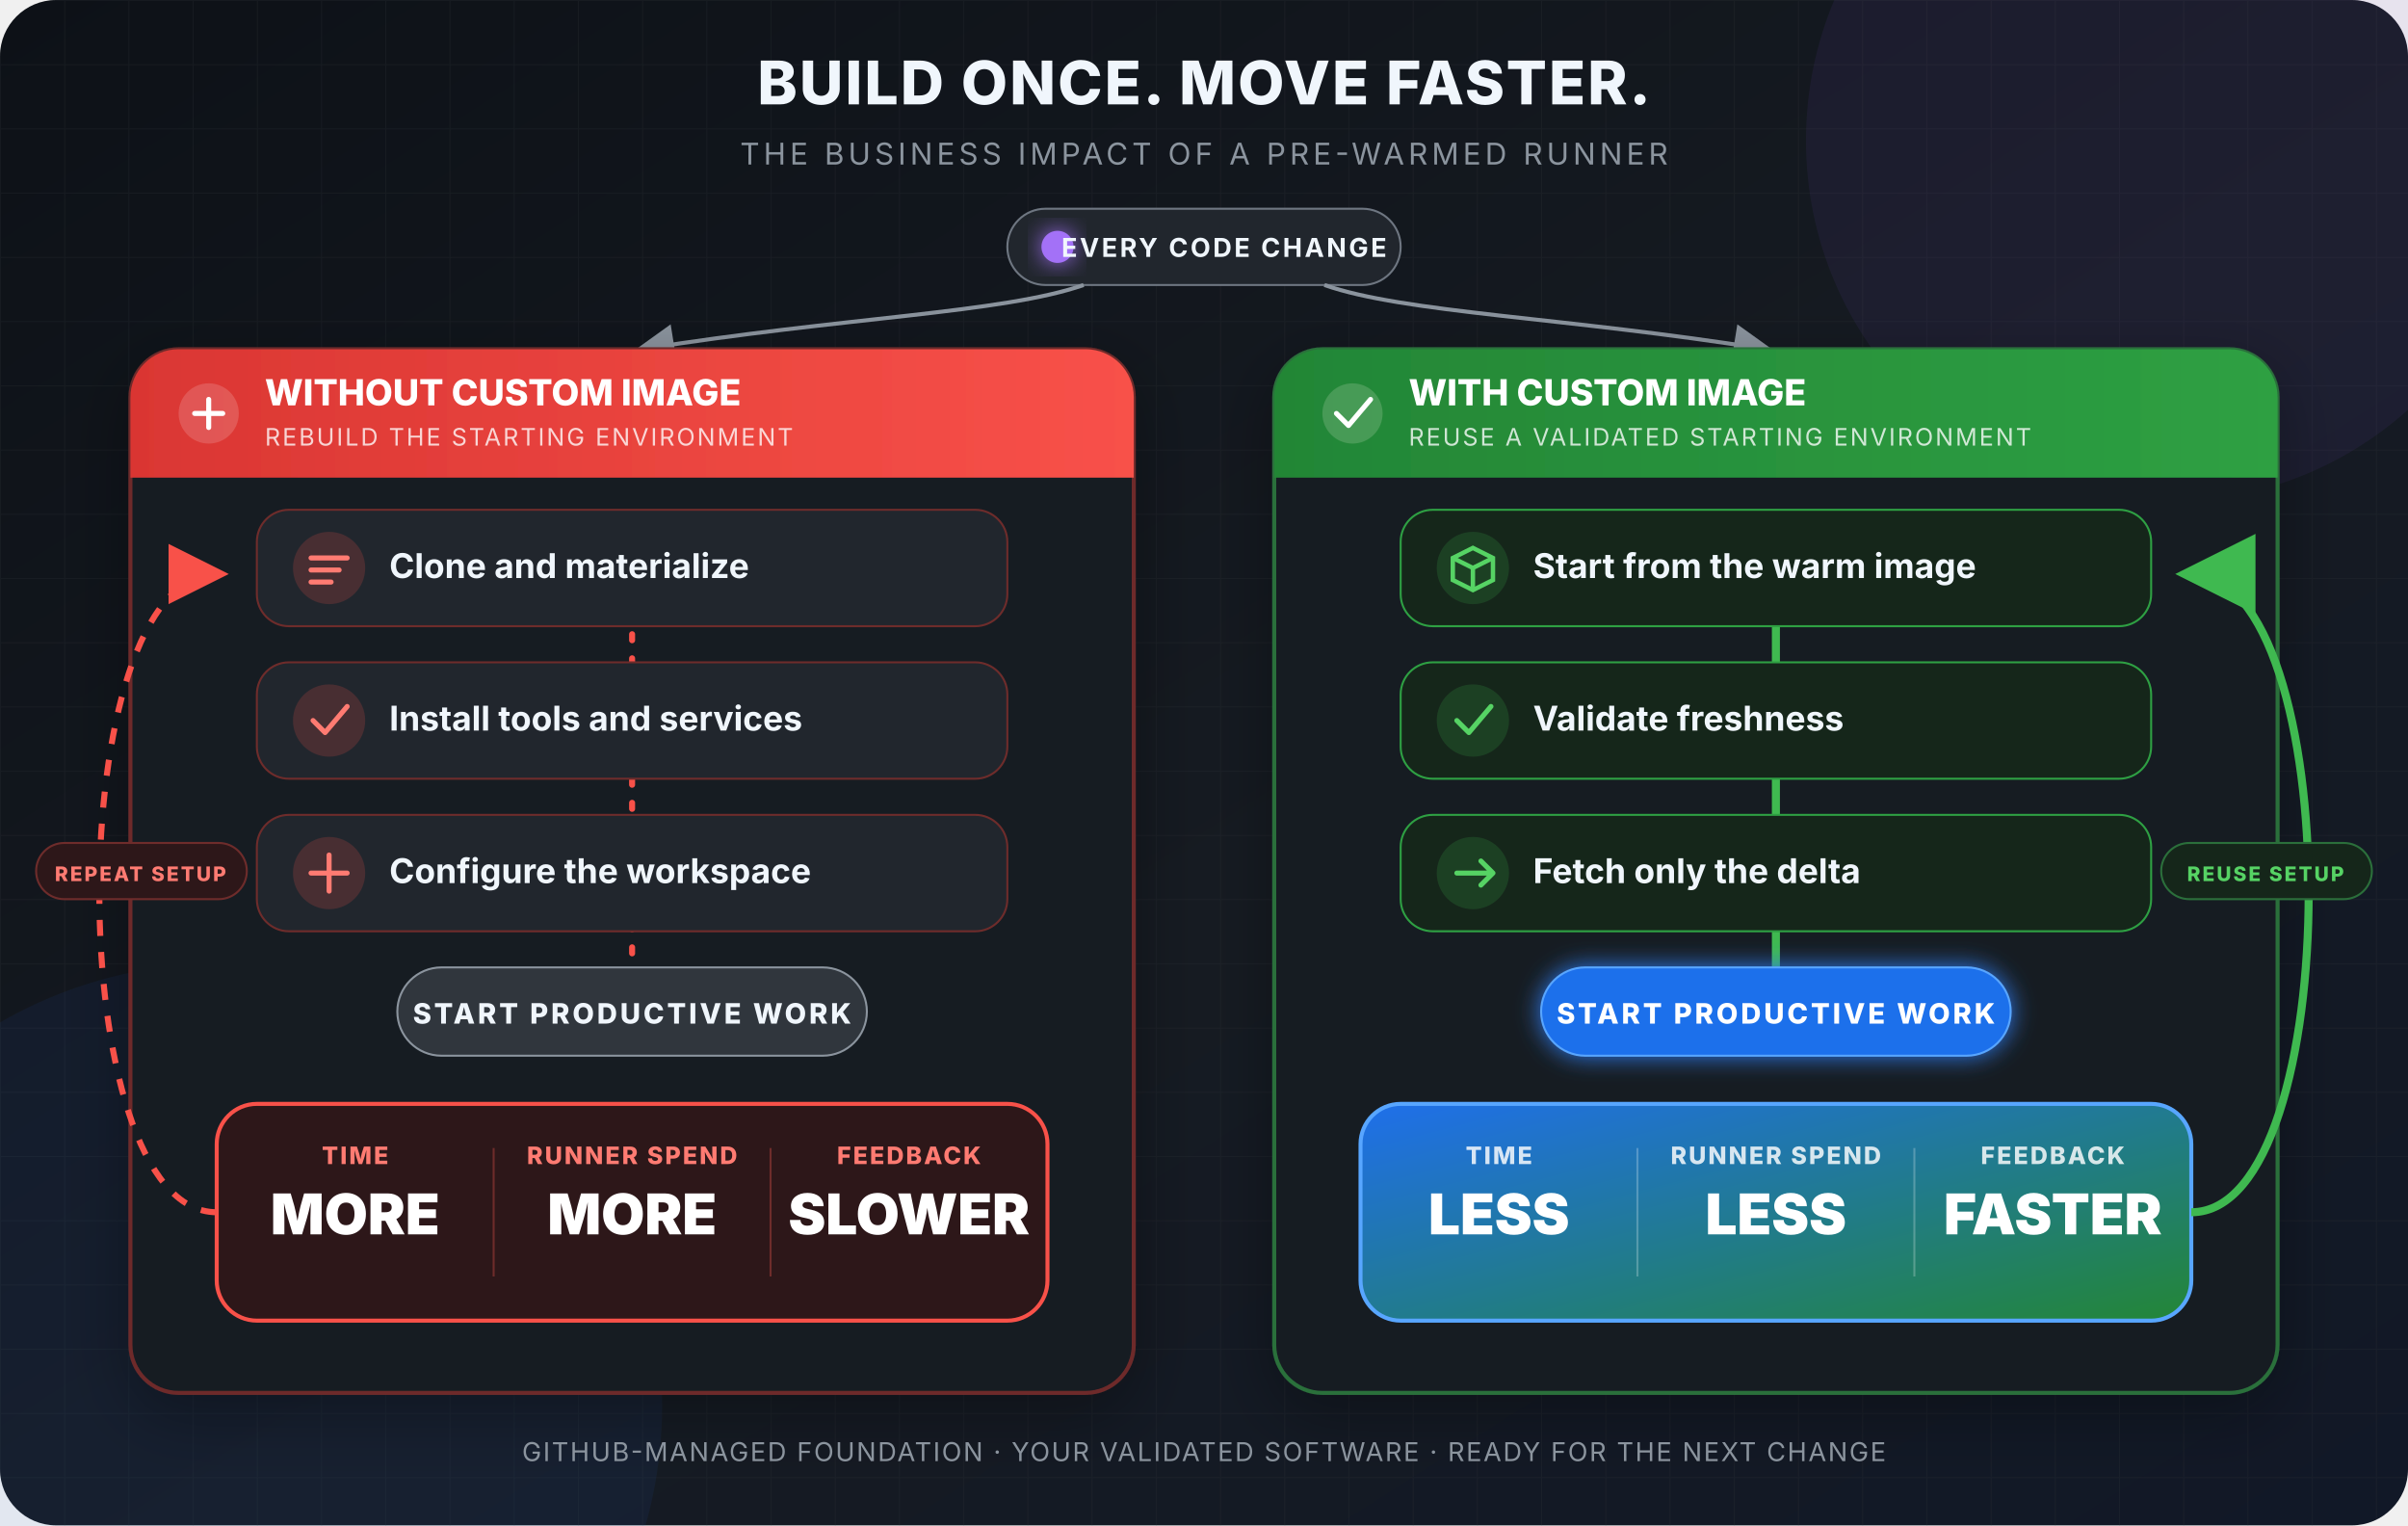
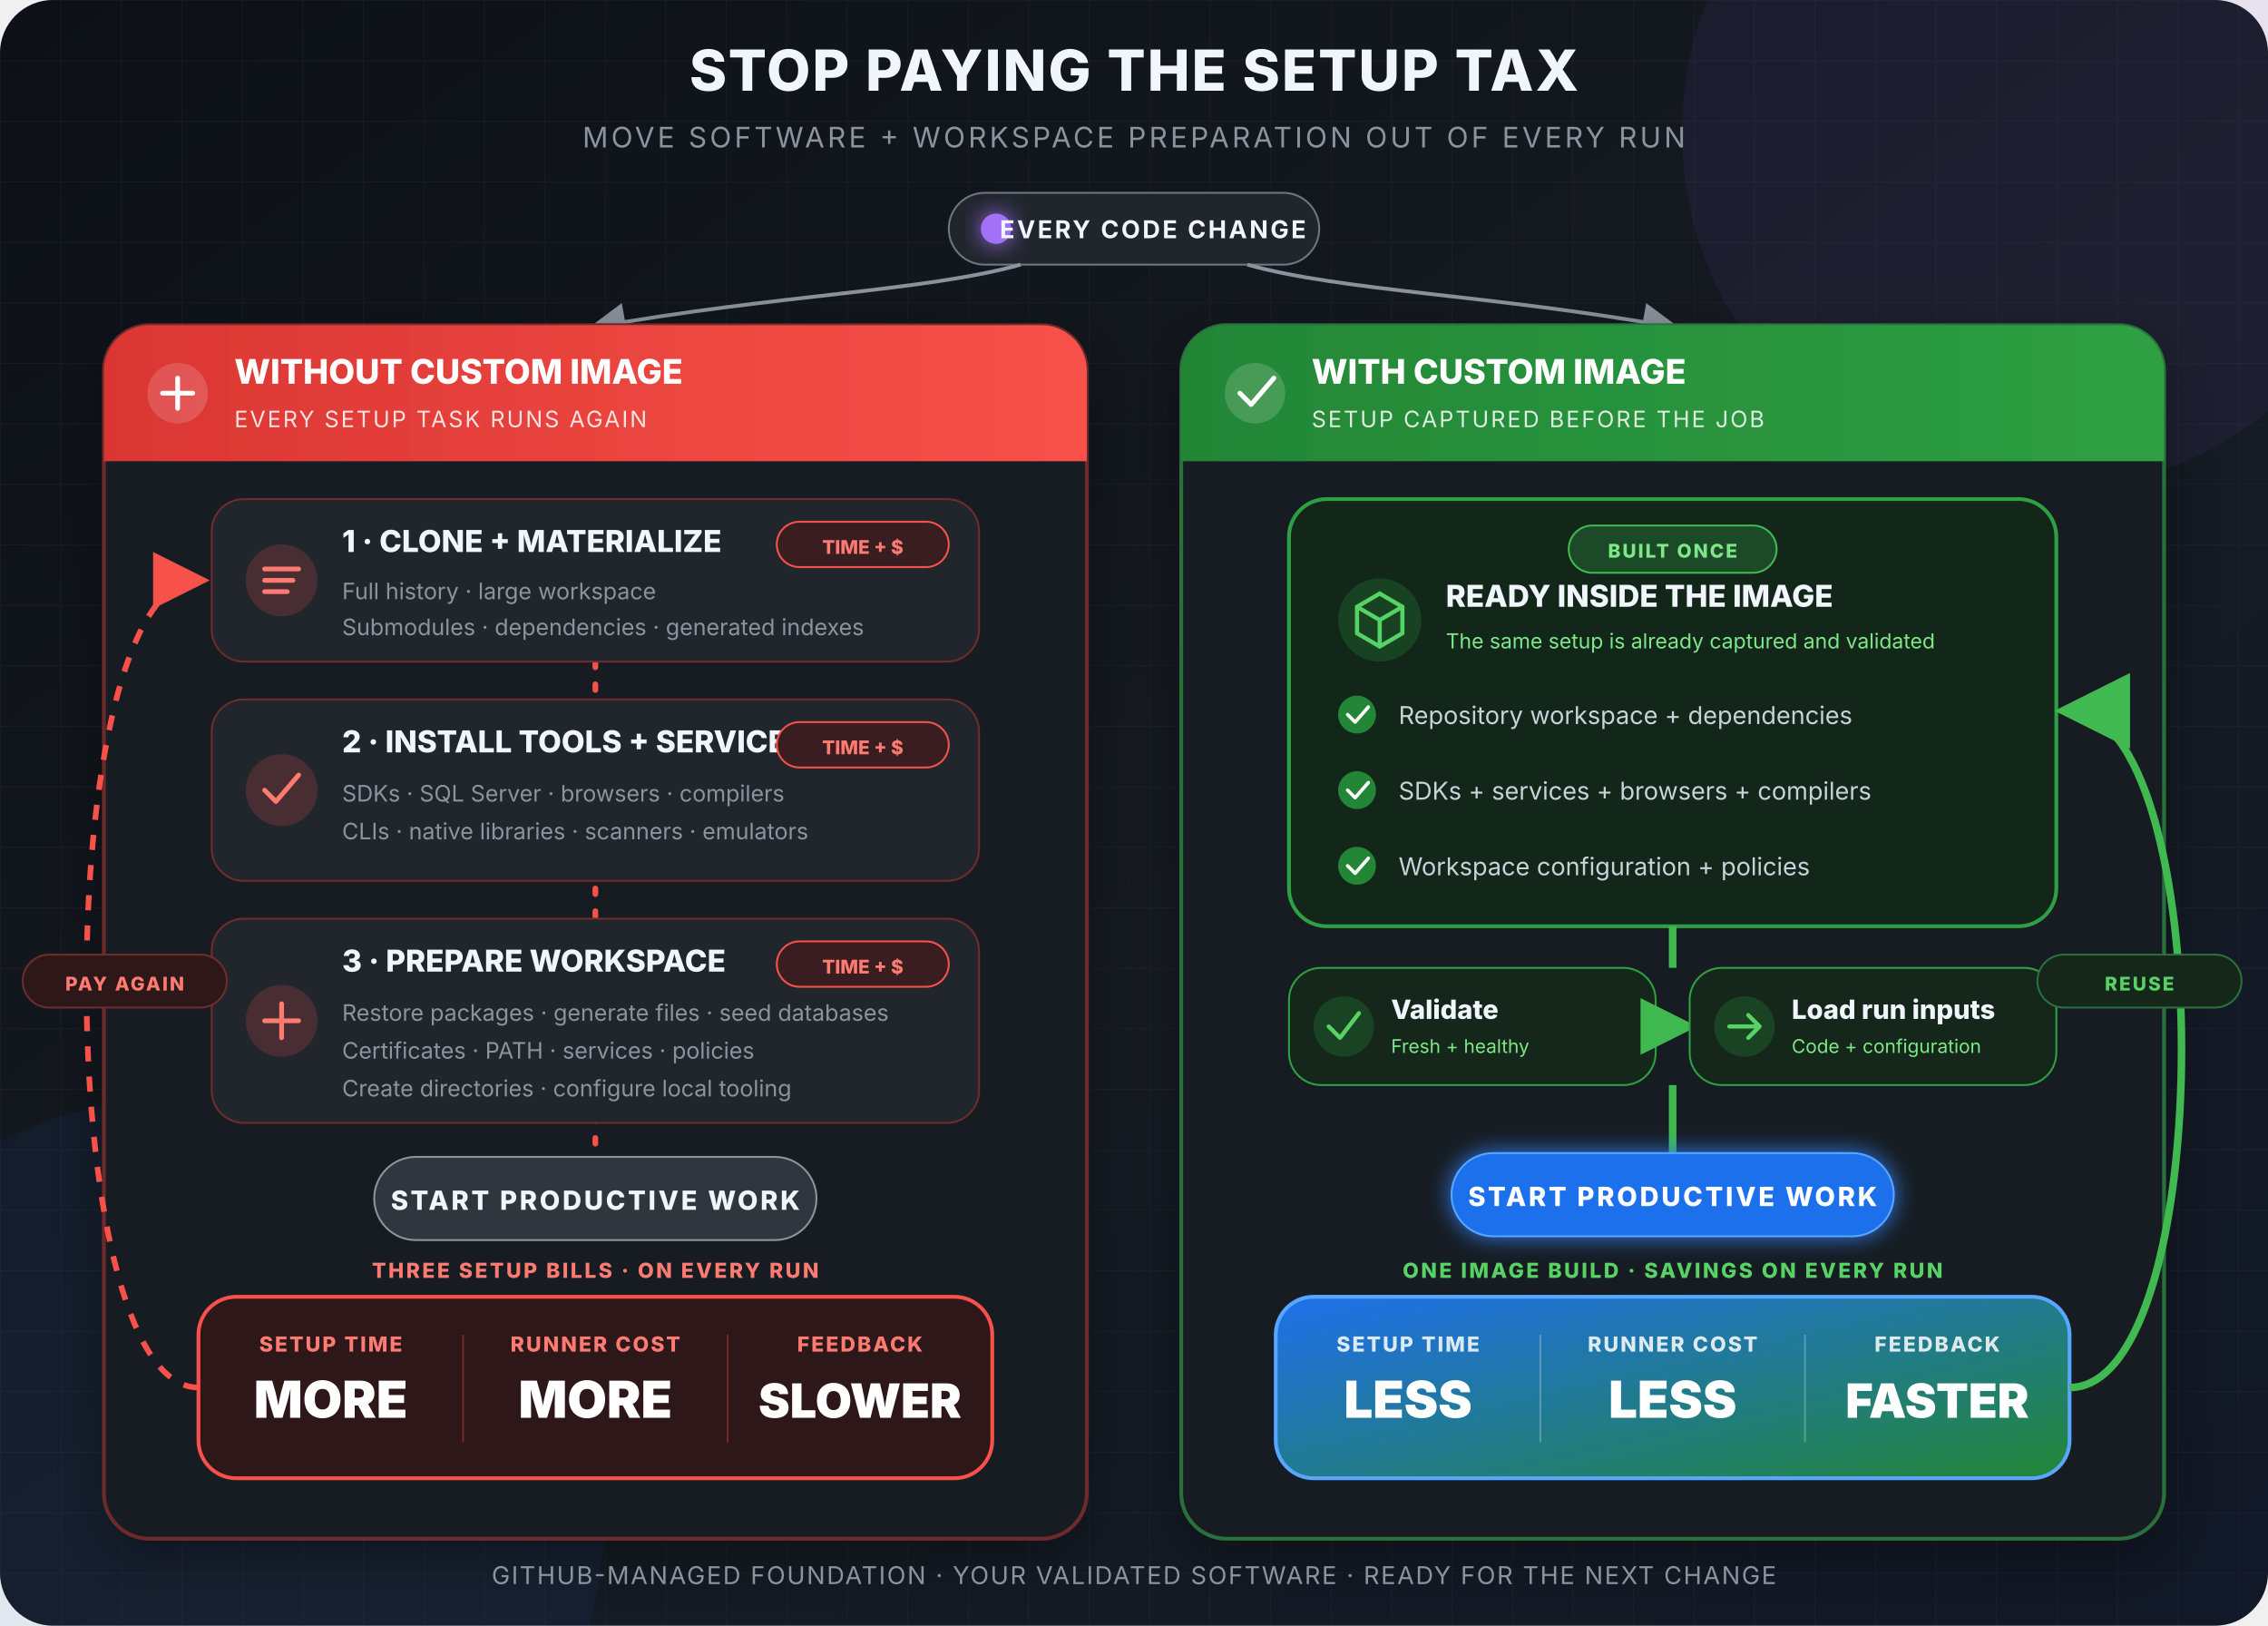
- <svg xmlns="http://www.w3.org/2000/svg" width="1200" height="760" viewBox="0 0 1200 760" role="img" aria-labelledby="title desc">
+ <svg xmlns="http://www.w3.org/2000/svg" width="1200" height="860" viewBox="0 0 1200 860" role="img" aria-labelledby="title desc">
  <defs>
    <linearGradient id="background" x1="0" y1="0" x2="1" y2="1">
      <stop offset="0" stop-color="#0d1117" />
      <stop offset="0.55" stop-color="#161b22" />
      <stop offset="1" stop-color="#111827" />
    </linearGradient>
    <linearGradient id="coldHeader" x1="0" y1="0" x2="1" y2="0">
      <stop offset="0" stop-color="#da3633" />
      <stop offset="1" stop-color="#f85149" />
    </linearGradient>
    <linearGradient id="warmHeader" x1="0" y1="0" x2="1" y2="0">
      <stop offset="0" stop-color="#238636" />
      <stop offset="1" stop-color="#2ea043" />
    </linearGradient>
    <linearGradient id="warmOutcome" x1="0" y1="0" x2="1" y2="1">
      <stop offset="0" stop-color="#1f6feb" />
      <stop offset="1" stop-color="#238636" />
    </linearGradient>
    <filter id="shadow" x="-20%" y="-20%" width="140%" height="140%">
-       <feDropShadow dx="0" dy="10" stdDeviation="16" flood-color="#000000" flood-opacity="0.32" />
+       <feDropShadow dx="0" dy="10" stdDeviation="16" flood-color="#000000" flood-opacity="0.34" />
    </filter>
-     <filter id="glow" x="-40%" y="-40%" width="180%" height="180%">
+     <filter id="glow" x="-50%" y="-50%" width="200%" height="200%">
      <feGaussianBlur stdDeviation="6" result="blur" />
      <feMerge>
        <feMergeNode in="blur" />
        <feMergeNode in="SourceGraphic" />
      </feMerge>
    </filter>
    <pattern id="grid" width="32" height="32" patternUnits="userSpaceOnUse">
      <path d="M32 0H0V32" fill="none" stroke="#30363d" stroke-width="1" opacity="0.22" />
    </pattern>
    <marker id="coldArrow" markerWidth="10" markerHeight="10" refX="8" refY="5" orient="auto">
      <path d="M0 0L10 5L0 10Z" fill="#f85149" />
    </marker>
    <marker id="warmArrow" markerWidth="10" markerHeight="10" refX="8" refY="5" orient="auto">
      <path d="M0 0L10 5L0 10Z" fill="#3fb950" />
    </marker>
    <marker id="neutralArrow" markerWidth="10" markerHeight="10" refX="8" refY="5" orient="auto">
      <path d="M0 0L10 5L0 10Z" fill="#8b949e" />
    </marker>
  </defs>
-   <rect width="1200" height="760" rx="28" fill="url(#background)" />
-   <rect width="1200" height="760" rx="28" fill="url(#grid)" />
-   <circle cx="1080" cy="70" r="180" fill="#8250df" opacity="0.08" />
-   <circle cx="110" cy="700" r="220" fill="#1f6feb" opacity="0.07" />
-   <text x="600" y="52" fill="#f0f6fc" font-family="Inter,Segoe UI,Arial,sans-serif" font-size="30" font-weight="800" text-anchor="middle" letter-spacing="1">BUILD ONCE. MOVE FASTER.</text>
-   <text x="600" y="82" fill="#8b949e" font-family="Inter,Segoe UI,Arial,sans-serif" font-size="15" text-anchor="middle" letter-spacing="2">THE BUSINESS IMPACT OF A PRE-WARMED RUNNER</text>
-   <rect x="502" y="104" width="196" height="38" rx="19" fill="#21262d" stroke="#6e7681" />
-   <circle cx="527" cy="123" r="8" fill="#a371f7" filter="url(#glow)" />
-   <text x="610" y="128" fill="#f0f6fc" font-family="Inter,Segoe UI,Arial,sans-serif" font-size="13" font-weight="700" text-anchor="middle" letter-spacing="1.2">EVERY CODE CHANGE</text>
-   <path d="M540 142C500 156 420 158 320 174" fill="none" stroke="#8b949e" stroke-width="2" marker-end="url(#neutralArrow)" />
-   <path d="M660 142C700 156 780 158 880 174" fill="none" stroke="#8b949e" stroke-width="2" marker-end="url(#neutralArrow)" />
+   <rect width="1200" height="860" rx="28" fill="url(#background)" />
+   <rect width="1200" height="860" rx="28" fill="url(#grid)" />
+   <circle cx="1080" cy="70" r="190" fill="#8250df" opacity="0.08" />
+   <circle cx="100" cy="800" r="220" fill="#1f6feb" opacity="0.07" />
+   <text x="600" y="48" fill="#f0f6fc" font-family="Inter,Segoe UI,Arial,sans-serif" font-size="30" font-weight="800" text-anchor="middle" letter-spacing="1">STOP PAYING THE SETUP TAX</text>
+   <text x="600" y="78" fill="#8b949e" font-family="Inter,Segoe UI,Arial,sans-serif" font-size="15" text-anchor="middle" letter-spacing="1.6">MOVE SOFTWARE + WORKSPACE PREPARATION OUT OF EVERY RUN</text>
+   <rect x="502" y="102" width="196" height="38" rx="19" fill="#21262d" stroke="#6e7681" />
+   <circle cx="527" cy="121" r="8" fill="#a371f7" filter="url(#glow)" />
+   <text x="610" y="126" fill="#f0f6fc" font-family="Inter,Segoe UI,Arial,sans-serif" font-size="13" font-weight="700" text-anchor="middle" letter-spacing="1.2">EVERY CODE CHANGE</text>
+   <path d="M540 140C490 154 410 156 315 173" fill="none" stroke="#8b949e" stroke-width="2" marker-end="url(#neutralArrow)" />
+   <path d="M660 140C710 154 790 156 885 173" fill="none" stroke="#8b949e" stroke-width="2" marker-end="url(#neutralArrow)" />
  <g filter="url(#shadow)">
-     <rect x="65" y="174" width="500" height="520" rx="24" fill="#161b22" stroke="#6e2c2b" stroke-width="2" />
-     <path d="M89 174H541A24 24 0 0 1 565 198V238H65V198A24 24 0 0 1 89 174Z" fill="url(#coldHeader)" />
-     <circle cx="104" cy="206" r="15" fill="#ffffff" opacity="0.16" />
-     <path d="M97 206H111M104 199V213" stroke="#ffffff" stroke-width="2.5" stroke-linecap="round" />
-     <text x="132" y="202" fill="#ffffff" font-family="Inter,Segoe UI,Arial,sans-serif" font-size="18" font-weight="800">WITHOUT CUSTOM IMAGE</text>
-     <text x="132" y="222" fill="#ffffff" opacity="0.78" font-family="Inter,Segoe UI,Arial,sans-serif" font-size="12" letter-spacing="1">REBUILD THE STARTING ENVIRONMENT</text>
+     <rect x="55" y="172" width="520" height="642" rx="24" fill="#161b22" stroke="#6e2c2b" stroke-width="2" />
+     <path d="M79 172H551A24 24 0 0 1 575 196V244H55V196A24 24 0 0 1 79 172Z" fill="url(#coldHeader)" />
+     <circle cx="94" cy="208" r="16" fill="#ffffff" opacity="0.16" />
+     <path d="M86 208H102M94 200V216" stroke="#ffffff" stroke-width="2.5" stroke-linecap="round" />
+     <text x="124" y="203" fill="#ffffff" font-family="Inter,Segoe UI,Arial,sans-serif" font-size="18" font-weight="800">WITHOUT CUSTOM IMAGE</text>
+     <text x="124" y="226" fill="#ffffff" opacity="0.84" font-family="Inter,Segoe UI,Arial,sans-serif" font-size="12" letter-spacing="1">EVERY SETUP TASK RUNS AGAIN</text>
  </g>
-   <path d="M315 268V482" fill="none" stroke="#f85149" stroke-width="3" stroke-dasharray="3 9" stroke-linecap="round" />
+   <path d="M315 290V608" fill="none" stroke="#f85149" stroke-width="3" stroke-dasharray="3 9" stroke-linecap="round" />
  <g font-family="Inter,Segoe UI,Arial,sans-serif">
-     <rect x="128" y="254" width="374" height="58" rx="16" fill="#21262d" stroke="#6e2c2b" />
-     <circle cx="164" cy="283" r="18" fill="#f85149" opacity="0.18" />
-     <path d="M155 278H173M155 284H169M155 290H165" stroke="#ff7b72" stroke-width="2.5" stroke-linecap="round" />
-     <text x="194" y="288" fill="#f0f6fc" font-size="17" font-weight="700">Clone and materialize</text>
-     <rect x="128" y="330" width="374" height="58" rx="16" fill="#21262d" stroke="#6e2c2b" />
-     <circle cx="164" cy="359" r="18" fill="#f85149" opacity="0.18" />
-     <path d="M156 359L162 365L173 352" fill="none" stroke="#ff7b72" stroke-width="2.5" stroke-linecap="round" stroke-linejoin="round" />
-     <text x="194" y="364" fill="#f0f6fc" font-size="17" font-weight="700">Install tools and services</text>
-     <rect x="128" y="406" width="374" height="58" rx="16" fill="#21262d" stroke="#6e2c2b" />
-     <circle cx="164" cy="435" r="18" fill="#f85149" opacity="0.18" />
-     <path d="M155 435H173M164 426V444" stroke="#ff7b72" stroke-width="2.5" stroke-linecap="round" />
-     <text x="194" y="440" fill="#f0f6fc" font-size="17" font-weight="700">Configure the workspace</text>
-     <rect x="198" y="482" width="234" height="44" rx="22" fill="#30363d" stroke="#8b949e" />
-     <text x="315" y="510" fill="#f0f6fc" font-size="14" font-weight="800" text-anchor="middle" letter-spacing="1.4">START PRODUCTIVE WORK</text>
+     <rect x="112" y="264" width="406" height="86" rx="17" fill="#21262d" stroke="#6e2c2b" />
+     <circle cx="149" cy="307" r="19" fill="#f85149" opacity="0.18" />
+     <path d="M140 301H158M140 307H155M140 313H152" stroke="#ff7b72" stroke-width="2.5" stroke-linecap="round" />
+     <text x="181" y="292" fill="#f0f6fc" font-size="16" font-weight="800">1 · CLONE + MATERIALIZE</text>
+     <text x="181" y="317" fill="#8b949e" font-size="12">Full history · large workspace</text>
+     <text x="181" y="336" fill="#8b949e" font-size="12">Submodules · dependencies · generated indexes</text>
+     <rect x="411" y="276" width="91" height="24" rx="12" fill="#3a1d20" stroke="#f85149" />
+     <text x="456.5" y="293" fill="#ff7b72" font-size="10" font-weight="800" text-anchor="middle">TIME + $</text>
+     <rect x="112" y="370" width="406" height="96" rx="17" fill="#21262d" stroke="#6e2c2b" />
+     <circle cx="149" cy="418" r="19" fill="#f85149" opacity="0.18" />
+     <path d="M140 418L146 424L158 410" fill="none" stroke="#ff7b72" stroke-width="2.5" stroke-linecap="round" stroke-linejoin="round" />
+     <text x="181" y="398" fill="#f0f6fc" font-size="16" font-weight="800">2 · INSTALL TOOLS + SERVICES</text>
+     <text x="181" y="424" fill="#8b949e" font-size="12">SDKs · SQL Server · browsers · compilers</text>
+     <text x="181" y="444" fill="#8b949e" font-size="12">CLIs · native libraries · scanners · emulators</text>
+     <rect x="411" y="382" width="91" height="24" rx="12" fill="#3a1d20" stroke="#f85149" />
+     <text x="456.5" y="399" fill="#ff7b72" font-size="10" font-weight="800" text-anchor="middle">TIME + $</text>
+     <rect x="112" y="486" width="406" height="108" rx="17" fill="#21262d" stroke="#6e2c2b" />
+     <circle cx="149" cy="540" r="19" fill="#f85149" opacity="0.18" />
+     <path d="M140 540H158M149 531V549" stroke="#ff7b72" stroke-width="2.5" stroke-linecap="round" />
+     <text x="181" y="514" fill="#f0f6fc" font-size="16" font-weight="800">3 · PREPARE WORKSPACE</text>
+     <text x="181" y="540" fill="#8b949e" font-size="12">Restore packages · generate files · seed databases</text>
+     <text x="181" y="560" fill="#8b949e" font-size="12">Certificates · PATH · services · policies</text>
+     <text x="181" y="580" fill="#8b949e" font-size="12">Create directories · configure local tooling</text>
+     <rect x="411" y="498" width="91" height="24" rx="12" fill="#3a1d20" stroke="#f85149" />
+     <text x="456.5" y="515" fill="#ff7b72" font-size="10" font-weight="800" text-anchor="middle">TIME + $</text>
+     <rect x="198" y="612" width="234" height="44" rx="22" fill="#30363d" stroke="#8b949e" />
+     <text x="315" y="640" fill="#f0f6fc" font-size="14" font-weight="800" text-anchor="middle" letter-spacing="1.3">START PRODUCTIVE WORK</text>
  </g>
-   <rect x="108" y="550" width="414" height="108" rx="20" fill="#2d1719" stroke="#f85149" stroke-width="2" />
-   <text x="177" y="580" fill="#ff7b72" font-family="Inter,Segoe UI,Arial,sans-serif" font-size="12" font-weight="800" text-anchor="middle" letter-spacing="1">TIME</text>
-   <text x="177" y="615" fill="#ffffff" font-family="Inter,Segoe UI,Arial,sans-serif" font-size="28" font-weight="900" text-anchor="middle">MORE</text>
-   <path d="M246 572V636M384 572V636" stroke="#6e2c2b" />
-   <text x="315" y="580" fill="#ff7b72" font-family="Inter,Segoe UI,Arial,sans-serif" font-size="12" font-weight="800" text-anchor="middle" letter-spacing="1">RUNNER SPEND</text>
-   <text x="315" y="615" fill="#ffffff" font-family="Inter,Segoe UI,Arial,sans-serif" font-size="28" font-weight="900" text-anchor="middle">MORE</text>
-   <text x="453" y="580" fill="#ff7b72" font-family="Inter,Segoe UI,Arial,sans-serif" font-size="12" font-weight="800" text-anchor="middle" letter-spacing="1">FEEDBACK</text>
-   <text x="453" y="615" fill="#ffffff" font-family="Inter,Segoe UI,Arial,sans-serif" font-size="28" font-weight="900" text-anchor="middle">SLOWER</text>
-   <path d="M108 604C30 604 30 286 108 286" fill="none" stroke="#f85149" stroke-width="3" stroke-dasharray="8 8" marker-end="url(#coldArrow)" />
-   <rect x="18" y="420" width="105" height="28" rx="14" fill="#2d1719" stroke="#6e2c2b" />
-   <text x="70" y="439" fill="#ff7b72" font-family="Inter,Segoe UI,Arial,sans-serif" font-size="10" font-weight="800" text-anchor="middle" letter-spacing="1">REPEAT SETUP</text>
+   <text x="315" y="676" fill="#ff7b72" font-family="Inter,Segoe UI,Arial,sans-serif" font-size="11" font-weight="800" text-anchor="middle" letter-spacing="1.2">THREE SETUP BILLS · ON EVERY RUN</text>
+   <rect x="105" y="686" width="420" height="96" rx="20" fill="#2d1719" stroke="#f85149" stroke-width="2" />
+   <text x="175" y="715" fill="#ff7b72" font-family="Inter,Segoe UI,Arial,sans-serif" font-size="11" font-weight="800" text-anchor="middle" letter-spacing="1">SETUP TIME</text>
+   <text x="175" y="750" fill="#ffffff" font-family="Inter,Segoe UI,Arial,sans-serif" font-size="27" font-weight="900" text-anchor="middle">MORE</text>
+   <path d="M245 706V763M385 706V763" stroke="#6e2c2b" />
+   <text x="315" y="715" fill="#ff7b72" font-family="Inter,Segoe UI,Arial,sans-serif" font-size="11" font-weight="800" text-anchor="middle" letter-spacing="1">RUNNER COST</text>
+   <text x="315" y="750" fill="#ffffff" font-family="Inter,Segoe UI,Arial,sans-serif" font-size="27" font-weight="900" text-anchor="middle">MORE</text>
+   <text x="455" y="715" fill="#ff7b72" font-family="Inter,Segoe UI,Arial,sans-serif" font-size="11" font-weight="800" text-anchor="middle" letter-spacing="1">FEEDBACK</text>
+   <text x="455" y="750" fill="#ffffff" font-family="Inter,Segoe UI,Arial,sans-serif" font-size="25" font-weight="900" text-anchor="middle">SLOWER</text>
+   <path d="M105 734C26 734 26 307 105 307" fill="none" stroke="#f85149" stroke-width="3" stroke-dasharray="8 8" marker-end="url(#coldArrow)" />
+   <rect x="12" y="505" width="108" height="28" rx="14" fill="#2d1719" stroke="#6e2c2b" />
+   <text x="66" y="524" fill="#ff7b72" font-family="Inter,Segoe UI,Arial,sans-serif" font-size="10" font-weight="800" text-anchor="middle" letter-spacing="1">PAY AGAIN</text>
  <g filter="url(#shadow)">
-     <rect x="635" y="174" width="500" height="520" rx="24" fill="#161b22" stroke="#2b6f3b" stroke-width="2" />
-     <path d="M659 174H1111A24 24 0 0 1 1135 198V238H635V198A24 24 0 0 1 659 174Z" fill="url(#warmHeader)" />
-     <circle cx="674" cy="206" r="15" fill="#ffffff" opacity="0.16" />
-     <path d="M666 206L672 212L683 199" fill="none" stroke="#ffffff" stroke-width="2.5" stroke-linecap="round" stroke-linejoin="round" />
-     <text x="702" y="202" fill="#ffffff" font-family="Inter,Segoe UI,Arial,sans-serif" font-size="18" font-weight="800">WITH CUSTOM IMAGE</text>
-     <text x="702" y="222" fill="#ffffff" opacity="0.78" font-family="Inter,Segoe UI,Arial,sans-serif" font-size="12" letter-spacing="1">REUSE A VALIDATED STARTING ENVIRONMENT</text>
+     <rect x="625" y="172" width="520" height="642" rx="24" fill="#161b22" stroke="#2b6f3b" stroke-width="2" />
+     <path d="M649 172H1121A24 24 0 0 1 1145 196V244H625V196A24 24 0 0 1 649 172Z" fill="url(#warmHeader)" />
+     <circle cx="664" cy="208" r="16" fill="#ffffff" opacity="0.16" />
+     <path d="M656 208L662 214L674 200" fill="none" stroke="#ffffff" stroke-width="2.5" stroke-linecap="round" stroke-linejoin="round" />
+     <text x="694" y="203" fill="#ffffff" font-family="Inter,Segoe UI,Arial,sans-serif" font-size="18" font-weight="800">WITH CUSTOM IMAGE</text>
+     <text x="694" y="226" fill="#ffffff" opacity="0.84" font-family="Inter,Segoe UI,Arial,sans-serif" font-size="12" letter-spacing="1">SETUP CAPTURED BEFORE THE JOB</text>
  </g>
-   <path d="M885 268V482" fill="none" stroke="#3fb950" stroke-width="4" stroke-linecap="round" />
  <g font-family="Inter,Segoe UI,Arial,sans-serif">
-     <rect x="698" y="254" width="374" height="58" rx="16" fill="#15261a" stroke="#2ea043" />
-     <circle cx="734" cy="283" r="18" fill="#3fb950" opacity="0.18" />
-     <path d="M724 278L734 273L744 278V289L734 294L724 289Z" fill="none" stroke="#56d364" stroke-width="2.2" />
-     <path d="M724 278L734 283L744 278M734 283V294" fill="none" stroke="#56d364" stroke-width="2.2" />
-     <text x="764" y="288" fill="#f0f6fc" font-size="17" font-weight="700">Start from the warm image</text>
-     <rect x="698" y="330" width="374" height="58" rx="16" fill="#15261a" stroke="#2ea043" />
-     <circle cx="734" cy="359" r="18" fill="#3fb950" opacity="0.18" />
-     <path d="M726 359L732 365L743 352" fill="none" stroke="#56d364" stroke-width="2.5" stroke-linecap="round" stroke-linejoin="round" />
-     <text x="764" y="364" fill="#f0f6fc" font-size="17" font-weight="700">Validate freshness</text>
-     <rect x="698" y="406" width="374" height="58" rx="16" fill="#15261a" stroke="#2ea043" />
-     <circle cx="734" cy="435" r="18" fill="#3fb950" opacity="0.18" />
-     <path d="M726 435H742M738 429L744 435L738 441" fill="none" stroke="#56d364" stroke-width="2.5" stroke-linecap="round" stroke-linejoin="round" />
-     <text x="764" y="440" fill="#f0f6fc" font-size="17" font-weight="700">Fetch only the delta</text>
-     <rect x="768" y="482" width="234" height="44" rx="22" fill="#1f6feb" stroke="#58a6ff" filter="url(#glow)" />
-     <text x="885" y="510" fill="#ffffff" font-size="14" font-weight="800" text-anchor="middle" letter-spacing="1.4">START PRODUCTIVE WORK</text>
+     <rect x="682" y="264" width="406" height="226" rx="20" fill="#12261a" stroke="#2ea043" stroke-width="2" />
+     <rect x="830" y="278" width="110" height="25" rx="12.5" fill="#1c4928" stroke="#3fb950" />
+     <text x="885" y="295" fill="#7ee787" font-size="10" font-weight="800" text-anchor="middle" letter-spacing="1">BUILT ONCE</text>
+     <circle cx="730" cy="328" r="22" fill="#238636" opacity="0.3" />
+     <path d="M718 321L730 314L742 321V335L730 342L718 335Z" fill="none" stroke="#56d364" stroke-width="2.2" />
+     <path d="M718 321L730 328L742 321M730 328V342" fill="none" stroke="#56d364" stroke-width="2.2" />
+     <text x="765" y="321" fill="#f0f6fc" font-size="16" font-weight="800">READY INSIDE THE IMAGE</text>
+     <text x="765" y="343" fill="#7ee787" font-size="11">The same setup is already captured and validated</text>
+     <circle cx="718" cy="378" r="10" fill="#238636" />
+     <path d="M713 378L717 382L724 374" fill="none" stroke="#ffffff" stroke-width="1.8" stroke-linecap="round" stroke-linejoin="round" />
+     <text x="740" y="383" fill="#c9d1d9" font-size="13">Repository workspace + dependencies</text>
+     <circle cx="718" cy="418" r="10" fill="#238636" />
+     <path d="M713 418L717 422L724 414" fill="none" stroke="#ffffff" stroke-width="1.8" stroke-linecap="round" stroke-linejoin="round" />
+     <text x="740" y="423" fill="#c9d1d9" font-size="13">SDKs + services + browsers + compilers</text>
+     <circle cx="718" cy="458" r="10" fill="#238636" />
+     <path d="M713 458L717 462L724 454" fill="none" stroke="#ffffff" stroke-width="1.8" stroke-linecap="round" stroke-linejoin="round" />
+     <text x="740" y="463" fill="#c9d1d9" font-size="13">Workspace configuration + policies</text>
+     <path d="M885 490V512" stroke="#3fb950" stroke-width="4" />
+     <rect x="682" y="512" width="194" height="62" rx="17" fill="#15261a" stroke="#2ea043" />
+     <circle cx="711" cy="543" r="16" fill="#238636" opacity="0.3" />
+     <path d="M703 543L709 549L719 536" fill="none" stroke="#56d364" stroke-width="2.2" stroke-linecap="round" stroke-linejoin="round" />
+     <text x="736" y="539" fill="#f0f6fc" font-size="14" font-weight="800">Validate</text>
+     <text x="736" y="557" fill="#7ee787" font-size="10">Fresh + healthy</text>
+     <path d="M876 543H892" stroke="#3fb950" stroke-width="3" marker-end="url(#warmArrow)" />
+     <rect x="894" y="512" width="194" height="62" rx="17" fill="#15261a" stroke="#2ea043" />
+     <circle cx="923" cy="543" r="16" fill="#238636" opacity="0.3" />
+     <path d="M915 543H929M925 537L931 543L925 549" fill="none" stroke="#56d364" stroke-width="2.2" stroke-linecap="round" stroke-linejoin="round" />
+     <text x="948" y="539" fill="#f0f6fc" font-size="14" font-weight="800">Load run inputs</text>
+     <text x="948" y="557" fill="#7ee787" font-size="10">Code + configuration</text>
+     <path d="M885 574V610" stroke="#3fb950" stroke-width="4" />
+     <rect x="768" y="610" width="234" height="44" rx="22" fill="#1f6feb" stroke="#58a6ff" filter="url(#glow)" />
+     <text x="885" y="638" fill="#ffffff" font-size="14" font-weight="800" text-anchor="middle" letter-spacing="1.3">START PRODUCTIVE WORK</text>
  </g>
-   <rect x="678" y="550" width="414" height="108" rx="20" fill="url(#warmOutcome)" stroke="#58a6ff" stroke-width="2" />
-   <text x="747" y="580" fill="#ffffff" opacity="0.82" font-family="Inter,Segoe UI,Arial,sans-serif" font-size="12" font-weight="800" text-anchor="middle" letter-spacing="1">TIME</text>
-   <text x="747" y="615" fill="#ffffff" font-family="Inter,Segoe UI,Arial,sans-serif" font-size="28" font-weight="900" text-anchor="middle">LESS</text>
-   <path d="M816 572V636M954 572V636" stroke="#ffffff" opacity="0.24" />
-   <text x="885" y="580" fill="#ffffff" opacity="0.82" font-family="Inter,Segoe UI,Arial,sans-serif" font-size="12" font-weight="800" text-anchor="middle" letter-spacing="1">RUNNER SPEND</text>
-   <text x="885" y="615" fill="#ffffff" font-family="Inter,Segoe UI,Arial,sans-serif" font-size="28" font-weight="900" text-anchor="middle">LESS</text>
-   <text x="1023" y="580" fill="#ffffff" opacity="0.82" font-family="Inter,Segoe UI,Arial,sans-serif" font-size="12" font-weight="800" text-anchor="middle" letter-spacing="1">FEEDBACK</text>
-   <text x="1023" y="615" fill="#ffffff" font-family="Inter,Segoe UI,Arial,sans-serif" font-size="28" font-weight="900" text-anchor="middle">FASTER</text>
-   <path d="M1092 604C1170 604 1170 286 1092 286" fill="none" stroke="#3fb950" stroke-width="4" marker-end="url(#warmArrow)" />
-   <rect x="1077" y="420" width="105" height="28" rx="14" fill="#15261a" stroke="#2b6f3b" />
-   <text x="1129" y="439" fill="#56d364" font-family="Inter,Segoe UI,Arial,sans-serif" font-size="10" font-weight="800" text-anchor="middle" letter-spacing="1">REUSE SETUP</text>
-   <text x="600" y="728" fill="#8b949e" font-family="Inter,Segoe UI,Arial,sans-serif" font-size="13" text-anchor="middle" letter-spacing="0.8">GITHUB-MANAGED FOUNDATION  ·  YOUR VALIDATED SOFTWARE  ·  READY FOR THE NEXT CHANGE</text>
+   <text x="885" y="676" fill="#56d364" font-family="Inter,Segoe UI,Arial,sans-serif" font-size="11" font-weight="800" text-anchor="middle" letter-spacing="1.2">ONE IMAGE BUILD · SAVINGS ON EVERY RUN</text>
+   <rect x="675" y="686" width="420" height="96" rx="20" fill="url(#warmOutcome)" stroke="#58a6ff" stroke-width="2" />
+   <text x="745" y="715" fill="#ffffff" opacity="0.84" font-family="Inter,Segoe UI,Arial,sans-serif" font-size="11" font-weight="800" text-anchor="middle" letter-spacing="1">SETUP TIME</text>
+   <text x="745" y="750" fill="#ffffff" font-family="Inter,Segoe UI,Arial,sans-serif" font-size="27" font-weight="900" text-anchor="middle">LESS</text>
+   <path d="M815 706V763M955 706V763" stroke="#ffffff" opacity="0.24" />
+   <text x="885" y="715" fill="#ffffff" opacity="0.84" font-family="Inter,Segoe UI,Arial,sans-serif" font-size="11" font-weight="800" text-anchor="middle" letter-spacing="1">RUNNER COST</text>
+   <text x="885" y="750" fill="#ffffff" font-family="Inter,Segoe UI,Arial,sans-serif" font-size="27" font-weight="900" text-anchor="middle">LESS</text>
+   <text x="1025" y="715" fill="#ffffff" opacity="0.84" font-family="Inter,Segoe UI,Arial,sans-serif" font-size="11" font-weight="800" text-anchor="middle" letter-spacing="1">FEEDBACK</text>
+   <text x="1025" y="750" fill="#ffffff" font-family="Inter,Segoe UI,Arial,sans-serif" font-size="25" font-weight="900" text-anchor="middle">FASTER</text>
+   <path d="M1095 734C1174 734 1174 376 1095 376" fill="none" stroke="#3fb950" stroke-width="4" marker-end="url(#warmArrow)" />
+   <rect x="1078" y="505" width="108" height="28" rx="14" fill="#15261a" stroke="#2b6f3b" />
+   <text x="1132" y="524" fill="#56d364" font-family="Inter,Segoe UI,Arial,sans-serif" font-size="10" font-weight="800" text-anchor="middle" letter-spacing="1">REUSE</text>
+   <text x="600" y="838" fill="#8b949e" font-family="Inter,Segoe UI,Arial,sans-serif" font-size="13" text-anchor="middle" letter-spacing="0.8">GITHUB-MANAGED FOUNDATION  ·  YOUR VALIDATED SOFTWARE  ·  READY FOR THE NEXT CHANGE</text>
</svg>
